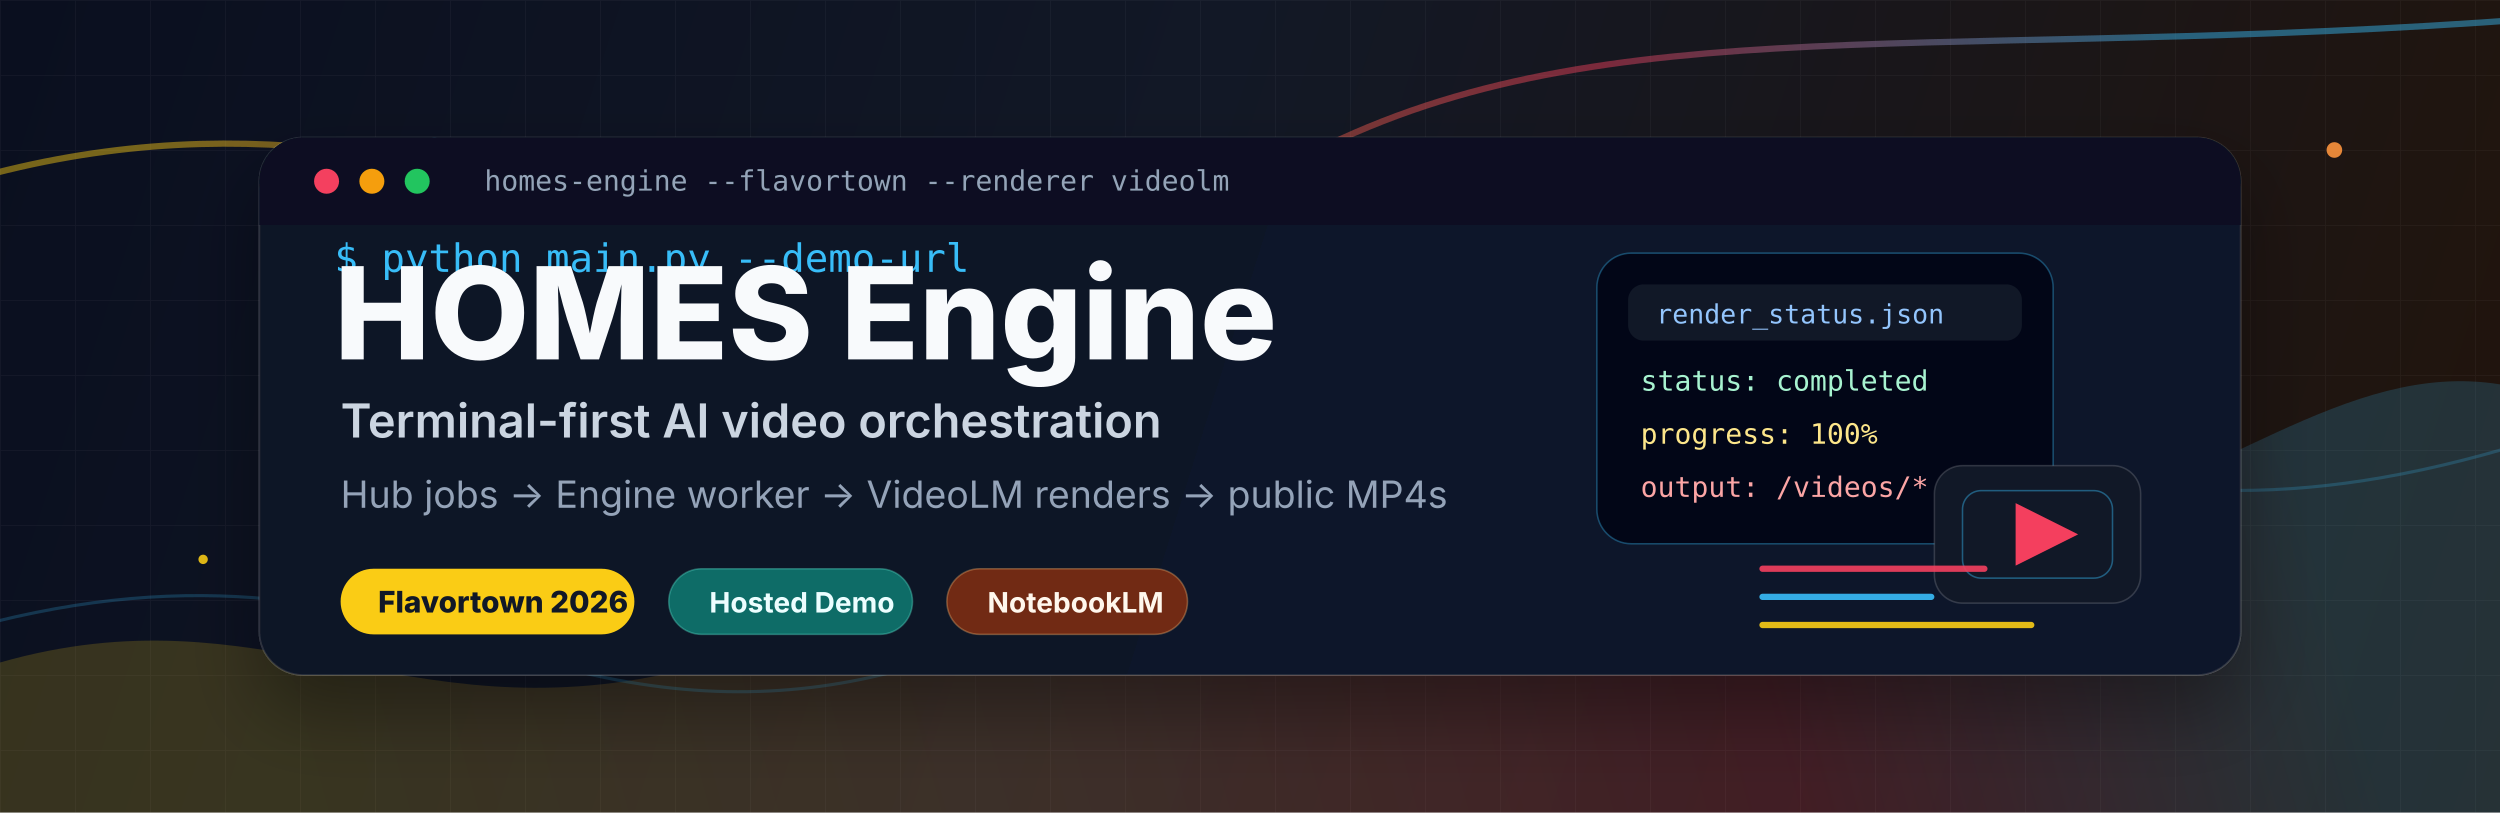
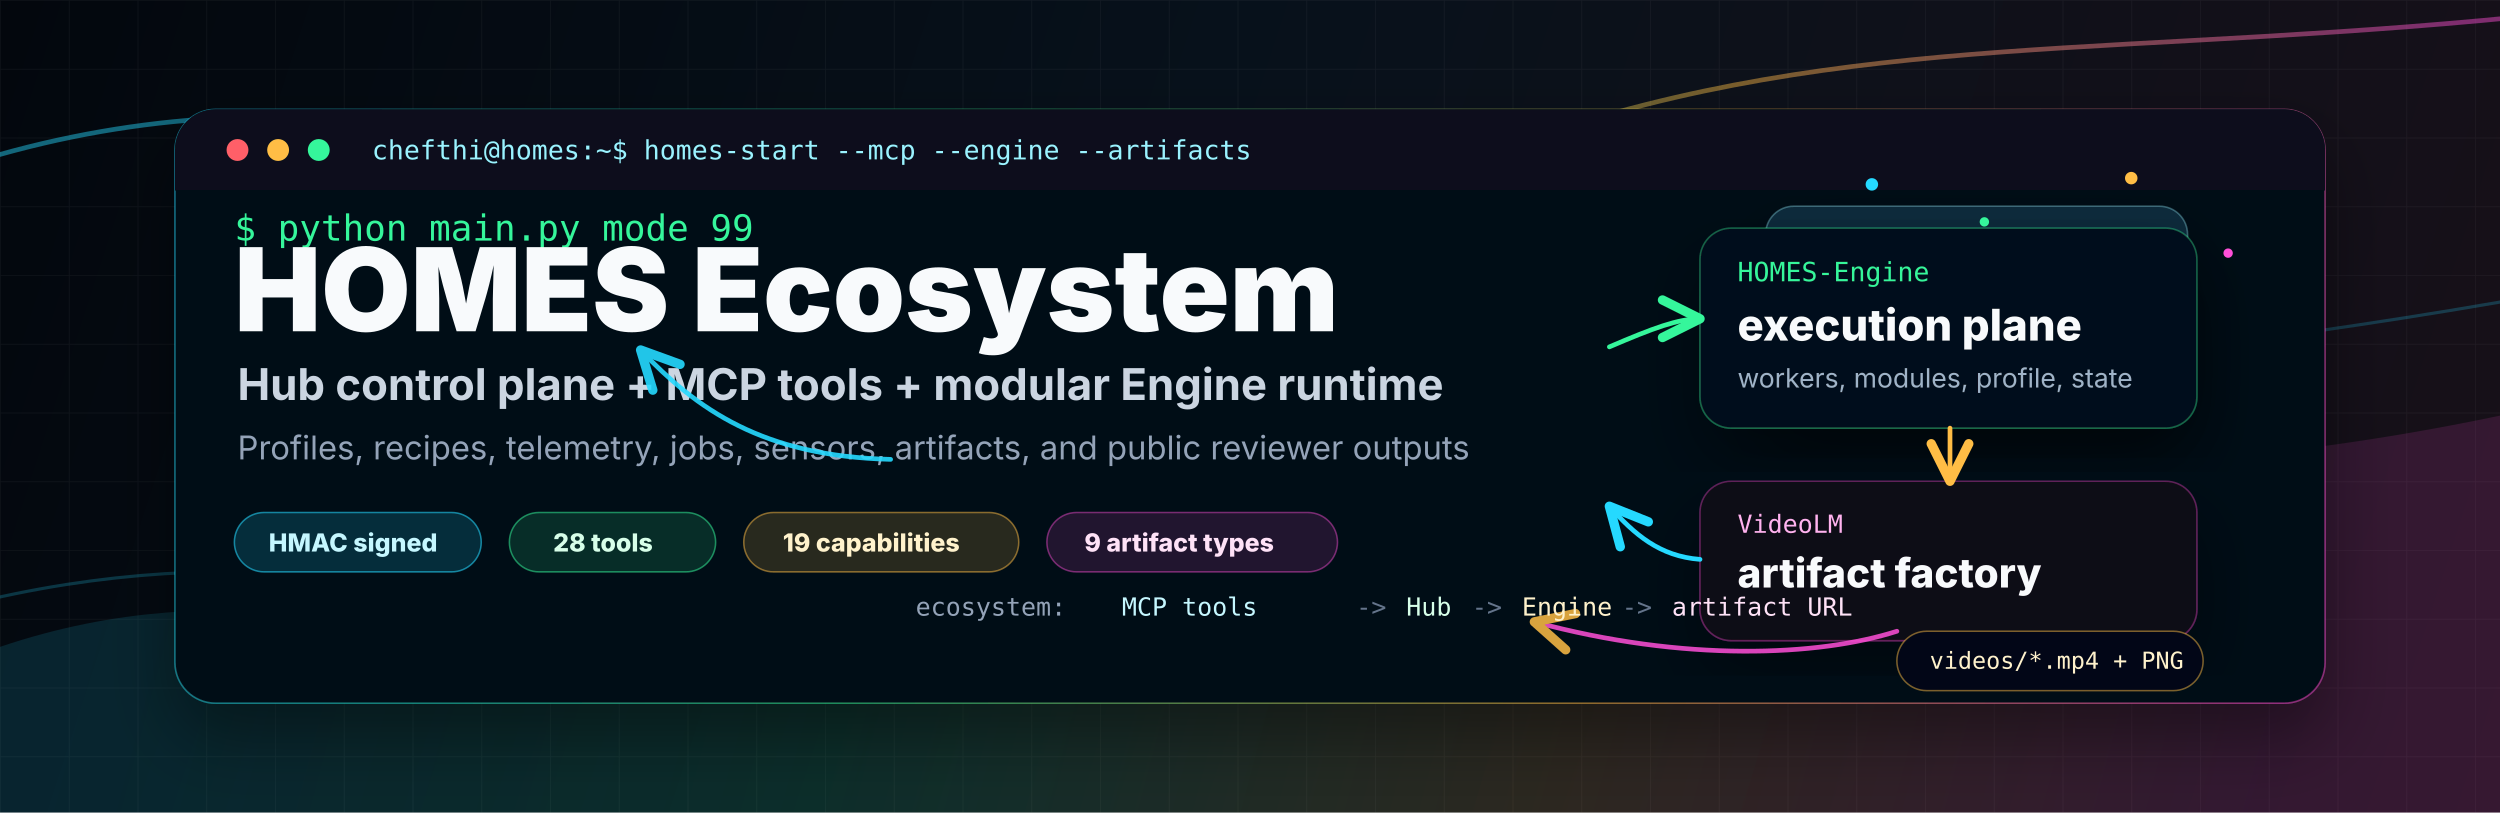
<svg xmlns="http://www.w3.org/2000/svg" width="1600" height="520" viewBox="0 0 1600 520" fill="none" role="img" aria-labelledby="title desc">
  <defs>
    <linearGradient id="bg" x1="0" y1="0" x2="1600" y2="520" gradientUnits="userSpaceOnUse">
-       <stop offset="0" stop-color="#0A0F1F" />
-       <stop offset="0.45" stop-color="#121826" />
-       <stop offset="1" stop-color="#22140B" />
+       <stop offset="0" stop-color="#03070D" />
+       <stop offset="0.45" stop-color="#07111B" />
+       <stop offset="1" stop-color="#181018" />
    </linearGradient>
-     <linearGradient id="heat" x1="180" y1="455" x2="1420" y2="120" gradientUnits="userSpaceOnUse">
-       <stop offset="0" stop-color="#FACC15" />
-       <stop offset="0.38" stop-color="#FB923C" />
-       <stop offset="0.72" stop-color="#F43F5E" />
-       <stop offset="1" stop-color="#38BDF8" />
+     <linearGradient id="edge" x1="132" y1="83" x2="1468" y2="435" gradientUnits="userSpaceOnUse">
+       <stop offset="0" stop-color="#25D9FF" />
+       <stop offset="0.35" stop-color="#35F69B" />
+       <stop offset="0.68" stop-color="#FFBD45" />
+       <stop offset="1" stop-color="#FF4FD8" />
    </linearGradient>
-     <linearGradient id="panel" x1="226" y1="92" x2="1322" y2="435" gradientUnits="userSpaceOnUse">
-       <stop offset="0" stop-color="#111827" />
-       <stop offset="1" stop-color="#0F172A" />
+     <linearGradient id="hubFill" x1="538" y1="118" x2="1062" y2="402" gradientUnits="userSpaceOnUse">
+       <stop offset="0" stop-color="#0D2A3A" />
+       <stop offset="0.5" stop-color="#07111B" />
+       <stop offset="1" stop-color="#111827" />
    </linearGradient>
-     <filter id="softShadow" x="-20%" y="-20%" width="140%" height="140%" color-interpolation-filters="sRGB">
-       <feDropShadow dx="0" dy="24" stdDeviation="24" flood-color="#000000" flood-opacity="0.35" />
+     <filter id="shadow" x="-18%" y="-22%" width="136%" height="144%" color-interpolation-filters="sRGB">
+       <feDropShadow dx="0" dy="22" stdDeviation="22" flood-color="#000000" flood-opacity="0.38" />
    </filter>
-     <pattern id="grid" width="48" height="48" patternUnits="userSpaceOnUse">
-       <path d="M 48 0 L 0 0 0 48" stroke="#FFFFFF" stroke-opacity="0.045" stroke-width="1" />
+     <pattern id="grid" width="44" height="44" patternUnits="userSpaceOnUse">
+       <path d="M44 0H0V44" stroke="#FFFFFF" stroke-opacity="0.05" stroke-width="1" />
    </pattern>
+     <marker id="arrowCyan" markerWidth="12" markerHeight="12" refX="10" refY="6" orient="auto" markerUnits="strokeWidth">
+       <path d="M2 2L10 6L2 10" stroke="#25D9FF" stroke-width="2" stroke-linecap="round" stroke-linejoin="round" />
+     </marker>
+     <marker id="arrowGreen" markerWidth="12" markerHeight="12" refX="10" refY="6" orient="auto" markerUnits="strokeWidth">
+       <path d="M2 2L10 6L2 10" stroke="#35F69B" stroke-width="2" stroke-linecap="round" stroke-linejoin="round" />
+     </marker>
+     <marker id="arrowAmber" markerWidth="12" markerHeight="12" refX="10" refY="6" orient="auto" markerUnits="strokeWidth">
+       <path d="M2 2L10 6L2 10" stroke="#FFBD45" stroke-width="2" stroke-linecap="round" stroke-linejoin="round" />
+     </marker>
  </defs>
  <rect width="1600" height="520" fill="url(#bg)" />
  <rect width="1600" height="520" fill="url(#grid)" />
-   <path d="M0 424C168 376 258 470 432 430C632 384 654 255 850 250C1052 245 1100 386 1292 342C1418 313 1501 230 1600 246V520H0V424Z" fill="url(#heat)" opacity="0.18" />
-   <path d="M-60 128C116 66 265 92 413 145C583 206 706 158 858 89C1048 2 1270 42 1660 9" stroke="url(#heat)" stroke-width="4" stroke-opacity="0.45" />
-   <path d="M-30 405C116 363 215 382 335 420C500 472 622 430 756 342C929 228 1096 227 1256 282C1375 323 1481 327 1630 279" stroke="#38BDF8" stroke-width="2" stroke-opacity="0.22" />
-   <g opacity="0.9">
-     <circle cx="1336" cy="104" r="4" fill="#FACC15" />
-     <circle cx="1398" cy="154" r="3" fill="#38BDF8" />
-     <circle cx="1494" cy="96" r="5" fill="#FB923C" />
-     <circle cx="1218" cy="416" r="3" fill="#F43F5E" />
-     <circle cx="278" cy="92" r="4" fill="#38BDF8" />
-     <circle cx="130" cy="358" r="3" fill="#FACC15" />
+   <path d="M0 414C148 364 268 406 410 430C610 464 702 374 850 326C1066 256 1242 341 1600 266V520H0V414Z" fill="url(#edge)" opacity="0.13" />
+   <path d="M-30 108C176 40 354 88 520 144C676 196 805 150 976 90C1184 18 1362 38 1640 8" stroke="url(#edge)" stroke-width="3" stroke-opacity="0.45" />
+   <path d="M-40 392C140 342 289 371 450 417C638 471 766 430 924 340C1110 234 1288 250 1630 188" stroke="#25D9FF" stroke-width="2" stroke-opacity="0.22" />
+   <g filter="url(#shadow)">
+     <rect x="112" y="70" width="1376" height="380" rx="26" fill="#050A12" stroke="url(#edge)" stroke-opacity="0.45" />
+     <rect x="112" y="70" width="1376" height="52" rx="26" fill="#07111B" />
+     <path d="M112 96C112 81.641 123.641 70 138 70H1462C1476.36 70 1488 81.641 1488 96V122H112V96Z" fill="#07111B" />
+     <circle cx="152" cy="96" r="7" fill="#FF5F68" />
+     <circle cx="178" cy="96" r="7" fill="#FFBD45" />
+     <circle cx="204" cy="96" r="7" fill="#35F69B" />
+     <text x="238" y="102" fill="#9BF2FF" font-family="ui-monospace, SFMono-Regular, Menlo, Consolas, monospace" font-size="17">chefthi@homes:~$ homes-start --mcp --engine --artifacts</text>
  </g>
-   <g filter="url(#softShadow)">
-     <rect x="166" y="88" width="1268" height="344" rx="28" fill="url(#panel)" stroke="#FFFFFF" stroke-opacity="0.12" />
-     <rect x="166" y="88" width="1268" height="56" rx="28" fill="#0B1120" />
-     <path d="M166 116C166 100.536 178.536 88 194 88H1406C1421.46 88 1434 100.536 1434 116V144H166V116Z" fill="#0B1120" />
-     <circle cx="209" cy="116" r="8" fill="#F43F5E" />
-     <circle cx="238" cy="116" r="8" fill="#F59E0B" />
-     <circle cx="267" cy="116" r="8" fill="#22C55E" />
-     <text x="310" y="122" fill="#94A3B8" font-family="ui-monospace, SFMono-Regular, Menlo, Consolas, monospace" font-size="18" letter-spacing="0">homes-engine --flavortown --renderer videolm</text>
-   </g>
-   <g transform="translate(214 174)">
-     <text x="0" y="0" fill="#38BDF8" font-family="ui-monospace, SFMono-Regular, Menlo, Consolas, monospace" font-size="25" letter-spacing="0">$ python main.py --demo-url</text>
-     <text x="0" y="56" fill="#F8FAFC" font-family="Inter, ui-sans-serif, system-ui, sans-serif" font-size="82" font-weight="800" letter-spacing="0">HOMES Engine</text>
-     <text x="4" y="106" fill="#CBD5E1" font-family="Inter, ui-sans-serif, system-ui, sans-serif" font-size="30" font-weight="600" letter-spacing="0">Terminal-first AI video orchestration</text>
-     <text x="4" y="151" fill="#94A3B8" font-family="Inter, ui-sans-serif, system-ui, sans-serif" font-size="24" letter-spacing="0">Hub jobs -&gt; Engine worker -&gt; VideoLM renders -&gt; public MP4s</text>
-     <g transform="translate(4 190)">
-       <rect x="0" y="0" width="188" height="42" rx="21" fill="#FACC15" />
-       <text x="24" y="28" fill="#111827" font-family="Inter, ui-sans-serif, system-ui, sans-serif" font-size="19" font-weight="800" letter-spacing="0">Flavortown 2026</text>
-       <rect x="210" y="0" width="156" height="42" rx="21" fill="#0F766E" fill-opacity="0.9" stroke="#5EEAD4" stroke-opacity="0.35" />
-       <text x="236" y="28" fill="#ECFEFF" font-family="Inter, ui-sans-serif, system-ui, sans-serif" font-size="18" font-weight="700" letter-spacing="0">Hosted Demo</text>
-       <rect x="388" y="0" width="154" height="42" rx="21" fill="#7C2D12" fill-opacity="0.9" stroke="#FDBA74" stroke-opacity="0.35" />
-       <text x="414" y="28" fill="#FFF7ED" font-family="Inter, ui-sans-serif, system-ui, sans-serif" font-size="18" font-weight="700" letter-spacing="0">NotebookLM</text>
+   <g transform="translate(150 154)">
+     <text x="0" y="0" fill="#35F69B" font-family="ui-monospace, SFMono-Regular, Menlo, Consolas, monospace" font-size="23">$ python main.py mode 99</text>
+     <text x="0" y="58" fill="#F8FAFC" font-family="Inter, ui-sans-serif, system-ui, sans-serif" font-size="74" font-weight="850">HOMES Ecosystem</text>
+     <text x="2" y="102" fill="#CBD5E1" font-family="Inter, ui-sans-serif, system-ui, sans-serif" font-size="28" font-weight="650">Hub control plane + MCP tools + modular Engine runtime</text>
+     <text x="2" y="140" fill="#94A3B8" font-family="Inter, ui-sans-serif, system-ui, sans-serif" font-size="21">Profiles, recipes, telemetry, jobs, sensors, artifacts, and public reviewer outputs</text>
+     <g transform="translate(0 174)">
+       <rect x="0" y="0" width="158" height="38" rx="19" fill="#25D9FF" fill-opacity="0.16" stroke="#25D9FF" stroke-opacity="0.56" />
+       <text x="22" y="25" fill="#C5F7FF" font-family="Inter, ui-sans-serif, system-ui, sans-serif" font-size="16" font-weight="800">HMAC signed</text>
+       <rect x="176" y="0" width="132" height="38" rx="19" fill="#35F69B" fill-opacity="0.14" stroke="#35F69B" stroke-opacity="0.52" />
+       <text x="204" y="25" fill="#D7FFE9" font-family="Inter, ui-sans-serif, system-ui, sans-serif" font-size="16" font-weight="800">28 tools</text>
+       <rect x="326" y="0" width="176" height="38" rx="19" fill="#FFBD45" fill-opacity="0.16" stroke="#FFBD45" stroke-opacity="0.5" />
+       <text x="351" y="25" fill="#FFF2CC" font-family="Inter, ui-sans-serif, system-ui, sans-serif" font-size="16" font-weight="800">19 capabilities</text>
+       <rect x="520" y="0" width="186" height="38" rx="19" fill="#FF4FD8" fill-opacity="0.13" stroke="#FF4FD8" stroke-opacity="0.44" />
+       <text x="544" y="25" fill="#FFE2F7" font-family="Inter, ui-sans-serif, system-ui, sans-serif" font-size="16" font-weight="800">9 artifact types</text>
    </g>
  </g>
-   <g transform="translate(1022 162)">
-     <rect x="0" y="0" width="292" height="186" rx="22" fill="#020617" stroke="#38BDF8" stroke-opacity="0.35" />
-     <rect x="20" y="20" width="252" height="36" rx="10" fill="#111827" />
-     <text x="38" y="45" fill="#93C5FD" font-family="ui-monospace, SFMono-Regular, Menlo, Consolas, monospace" font-size="17" letter-spacing="0">render_status.json</text>
-     <text x="28" y="88" fill="#A7F3D0" font-family="ui-monospace, SFMono-Regular, Menlo, Consolas, monospace" font-size="18" letter-spacing="0">status: completed</text>
-     <text x="28" y="122" fill="#FDE68A" font-family="ui-monospace, SFMono-Regular, Menlo, Consolas, monospace" font-size="18" letter-spacing="0">progress: 100%</text>
-     <text x="28" y="156" fill="#FCA5A5" font-family="ui-monospace, SFMono-Regular, Menlo, Consolas, monospace" font-size="18" letter-spacing="0">output: /videos/*.mp4</text>
+   <g transform="translate(1130 132)" filter="url(#shadow)">
+     <rect x="0" y="0" width="270" height="132" rx="18" fill="url(#hubFill)" stroke="#9BF2FF" stroke-opacity="0.34" />
+     <text x="20" y="32" fill="#9BF2FF" font-family="ui-monospace, SFMono-Regular, Menlo, Consolas, monospace" font-size="10">https://homes.chefthi.hackclub.app</text>
+     <text x="20" y="68" fill="#F8FAFC" font-family="Inter, ui-sans-serif, system-ui, sans-serif" font-size="28" font-weight="850">HOMES Hub</text>
+     <text x="20" y="94" fill="#CBD5E1" font-family="Inter, ui-sans-serif, system-ui, sans-serif" font-size="12">control plane, queue, telemetry, dashboard</text>
+     <g transform="translate(20 106)">
+       <rect x="0" y="0" width="70" height="22" rx="17" fill="#020617" stroke="#25D9FF" stroke-opacity="0.36" />
+       <text x="14" y="15" fill="#C5F7FF" font-family="ui-monospace, SFMono-Regular, Menlo, Consolas, monospace" font-size="10">/mcp</text>
+       <rect x="80" y="0" width="78" height="22" rx="17" fill="#020617" stroke="#35F69B" stroke-opacity="0.36" />
+       <text x="92" y="15" fill="#D7FFE9" font-family="ui-monospace, SFMono-Regular, Menlo, Consolas, monospace" font-size="10">/jobs</text>
+       <rect x="168" y="0" width="70" height="22" rx="17" fill="#020617" stroke="#FFBD45" stroke-opacity="0.38" />
+       <text x="180" y="15" fill="#FFF2CC" font-family="ui-monospace, SFMono-Regular, Menlo, Consolas, monospace" font-size="10">/telemetry</text>
+     </g>
  </g>
-   <g transform="translate(1238 298)">
-     <rect x="0" y="0" width="132" height="88" rx="18" fill="#111827" stroke="#FFFFFF" stroke-opacity="0.16" />
-     <path d="M52 24L92 44L52 64V24Z" fill="#F43F5E" />
-     <rect x="18" y="16" width="96" height="56" rx="12" stroke="#38BDF8" stroke-opacity="0.42" />
+   <g transform="translate(1088 146)" filter="url(#shadow)">
+     <rect x="0" y="0" width="318" height="128" rx="20" fill="#06101A" stroke="#35F69B" stroke-opacity="0.36" />
+     <text x="24" y="34" fill="#35F69B" font-family="ui-monospace, SFMono-Regular, Menlo, Consolas, monospace" font-size="17">HOMES-Engine</text>
+     <text x="24" y="72" fill="#F8FAFC" font-family="Inter, ui-sans-serif, system-ui, sans-serif" font-size="28" font-weight="820">execution plane</text>
+     <text x="24" y="102" fill="#9FB3C8" font-family="Inter, ui-sans-serif, system-ui, sans-serif" font-size="17">workers, modules, profile, state</text>
  </g>
-   <g transform="translate(1128 364)" opacity="0.9">
-     <path d="M0 36H172" stroke="#FACC15" stroke-width="4" stroke-linecap="round" />
-     <path d="M0 18H108" stroke="#38BDF8" stroke-width="4" stroke-linecap="round" />
-     <path d="M0 0H142" stroke="#F43F5E" stroke-width="4" stroke-linecap="round" />
+   <g transform="translate(1088 308)" filter="url(#shadow)">
+     <rect x="0" y="0" width="318" height="102" rx="20" fill="#100B16" stroke="#FF4FD8" stroke-opacity="0.34" />
+     <text x="24" y="33" fill="#FFB3EF" font-family="ui-monospace, SFMono-Regular, Menlo, Consolas, monospace" font-size="16">VideoLM</text>
+     <text x="24" y="68" fill="#F8FAFC" font-family="Inter, ui-sans-serif, system-ui, sans-serif" font-size="26" font-weight="820">artifact factory</text>
+   </g>
+   <g transform="translate(1214 438)">
+     <rect x="0" y="-34" width="196" height="38" rx="19" fill="#020617" stroke="#FFBD45" stroke-opacity="0.48" />
+     <text x="21" y="-10" fill="#FFF2CC" font-family="ui-monospace, SFMono-Regular, Menlo, Consolas, monospace" font-size="15">videos/*.mp4 + PNG</text>
+   </g>
+   <g stroke-linecap="round" stroke-linejoin="round">
+     <path d="M1030 222C1058 210 1074 204 1088 204" stroke="#35F69B" stroke-width="3" marker-end="url(#arrowGreen)" />
+     <path d="M1248 274V308" stroke="#FFBD45" stroke-width="3" marker-end="url(#arrowAmber)" />
+     <path d="M1088 358C1062 356 1046 342 1030 324" stroke="#25D9FF" stroke-width="3" marker-end="url(#arrowCyan)" />
+     <path d="M570 294C488 292 446 262 410 224" stroke="#25D9FF" stroke-width="3" marker-end="url(#arrowCyan)" opacity="0.9" />
+     <path d="M1214 404C1164 420 1078 424 982 398" stroke="#FF4FD8" stroke-width="3" marker-end="url(#arrowAmber)" opacity="0.85" />
+   </g>
+   <g transform="translate(1198 118)">
+     <circle cx="0" cy="0" r="4" fill="#25D9FF" />
+     <circle cx="72" cy="24" r="3" fill="#35F69B" />
+     <circle cx="166" cy="-4" r="4" fill="#FFBD45" />
+     <circle cx="228" cy="44" r="3" fill="#FF4FD8" />
+   </g>
+   <g transform="translate(586 394)">
+     <text x="0" y="0" fill="#94A3B8" font-family="ui-monospace, SFMono-Regular, Menlo, Consolas, monospace" font-size="16">ecosystem:</text>
+     <text x="132" y="0" fill="#C5F7FF" font-family="ui-monospace, SFMono-Regular, Menlo, Consolas, monospace" font-size="16">MCP tools</text>
+     <text x="282" y="0" fill="#64748B" font-family="ui-monospace, SFMono-Regular, Menlo, Consolas, monospace" font-size="16">-&gt;</text>
+     <text x="314" y="0" fill="#D7FFE9" font-family="ui-monospace, SFMono-Regular, Menlo, Consolas, monospace" font-size="16">Hub</text>
+     <text x="356" y="0" fill="#64748B" font-family="ui-monospace, SFMono-Regular, Menlo, Consolas, monospace" font-size="16">-&gt;</text>
+     <text x="388" y="0" fill="#FFF2CC" font-family="ui-monospace, SFMono-Regular, Menlo, Consolas, monospace" font-size="16">Engine</text>
+     <text x="452" y="0" fill="#64748B" font-family="ui-monospace, SFMono-Regular, Menlo, Consolas, monospace" font-size="16">-&gt;</text>
+     <text x="484" y="0" fill="#FFE2F7" font-family="ui-monospace, SFMono-Regular, Menlo, Consolas, monospace" font-size="16">artifact URL</text>
  </g>
</svg>
